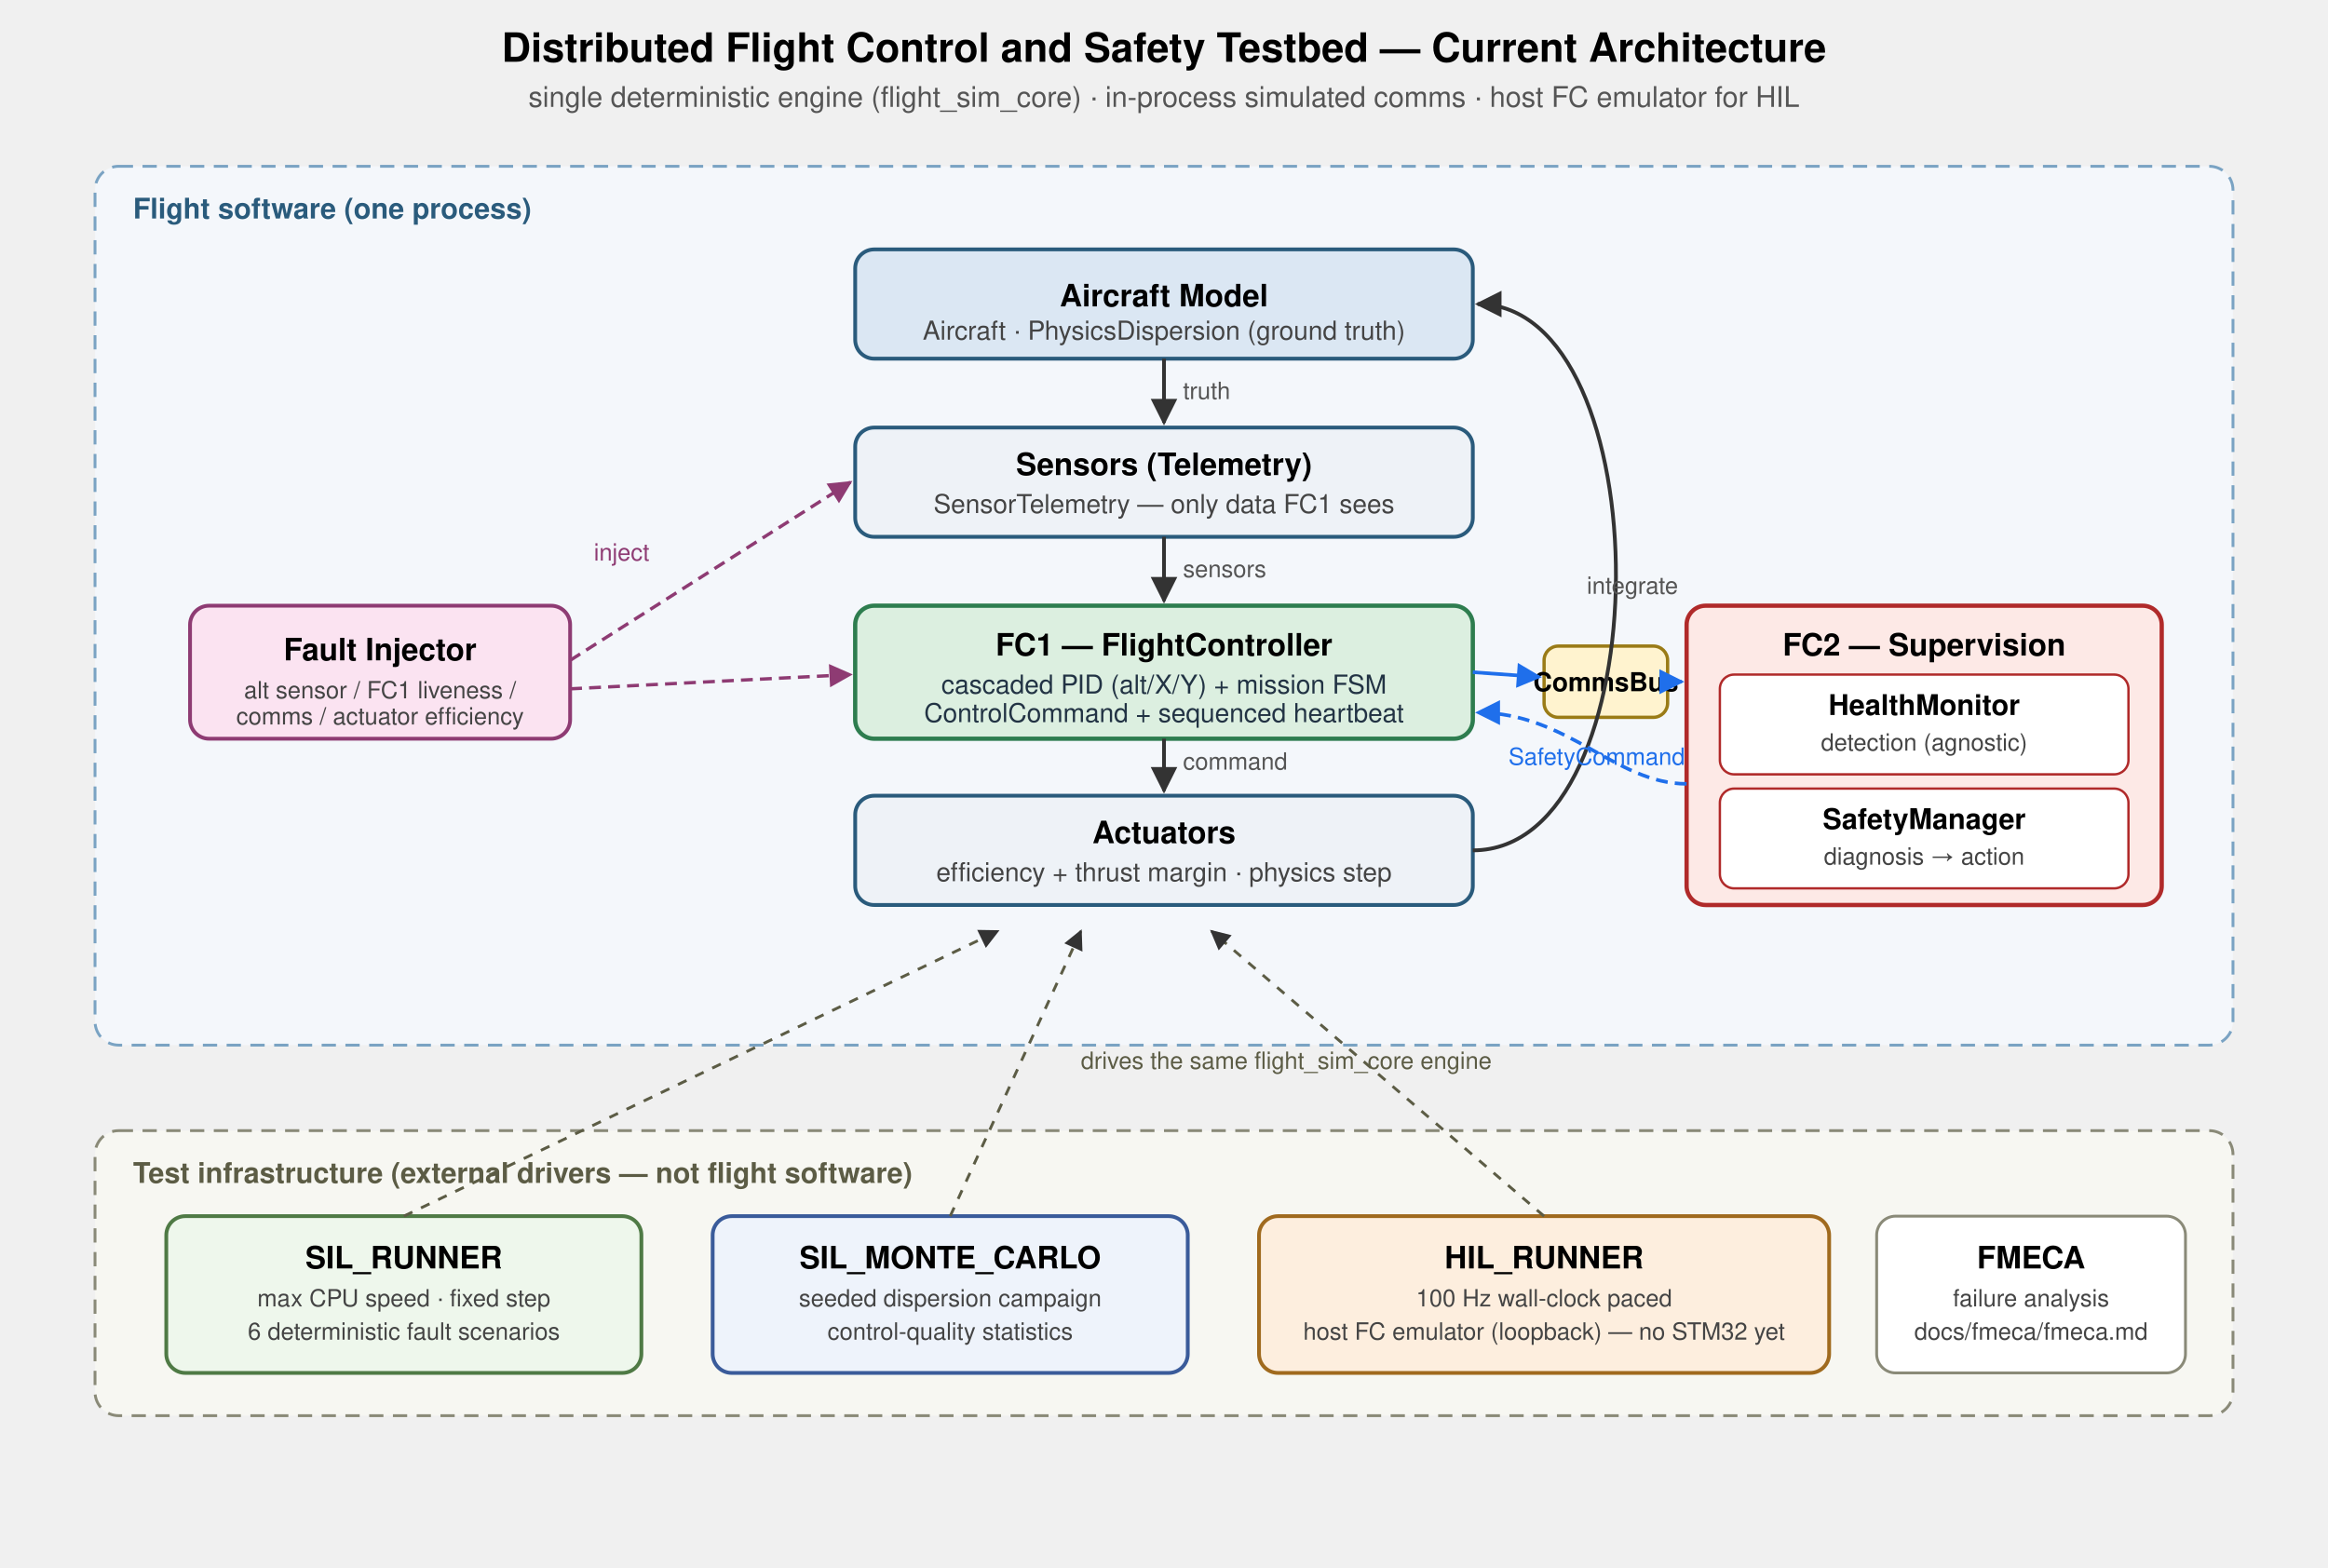
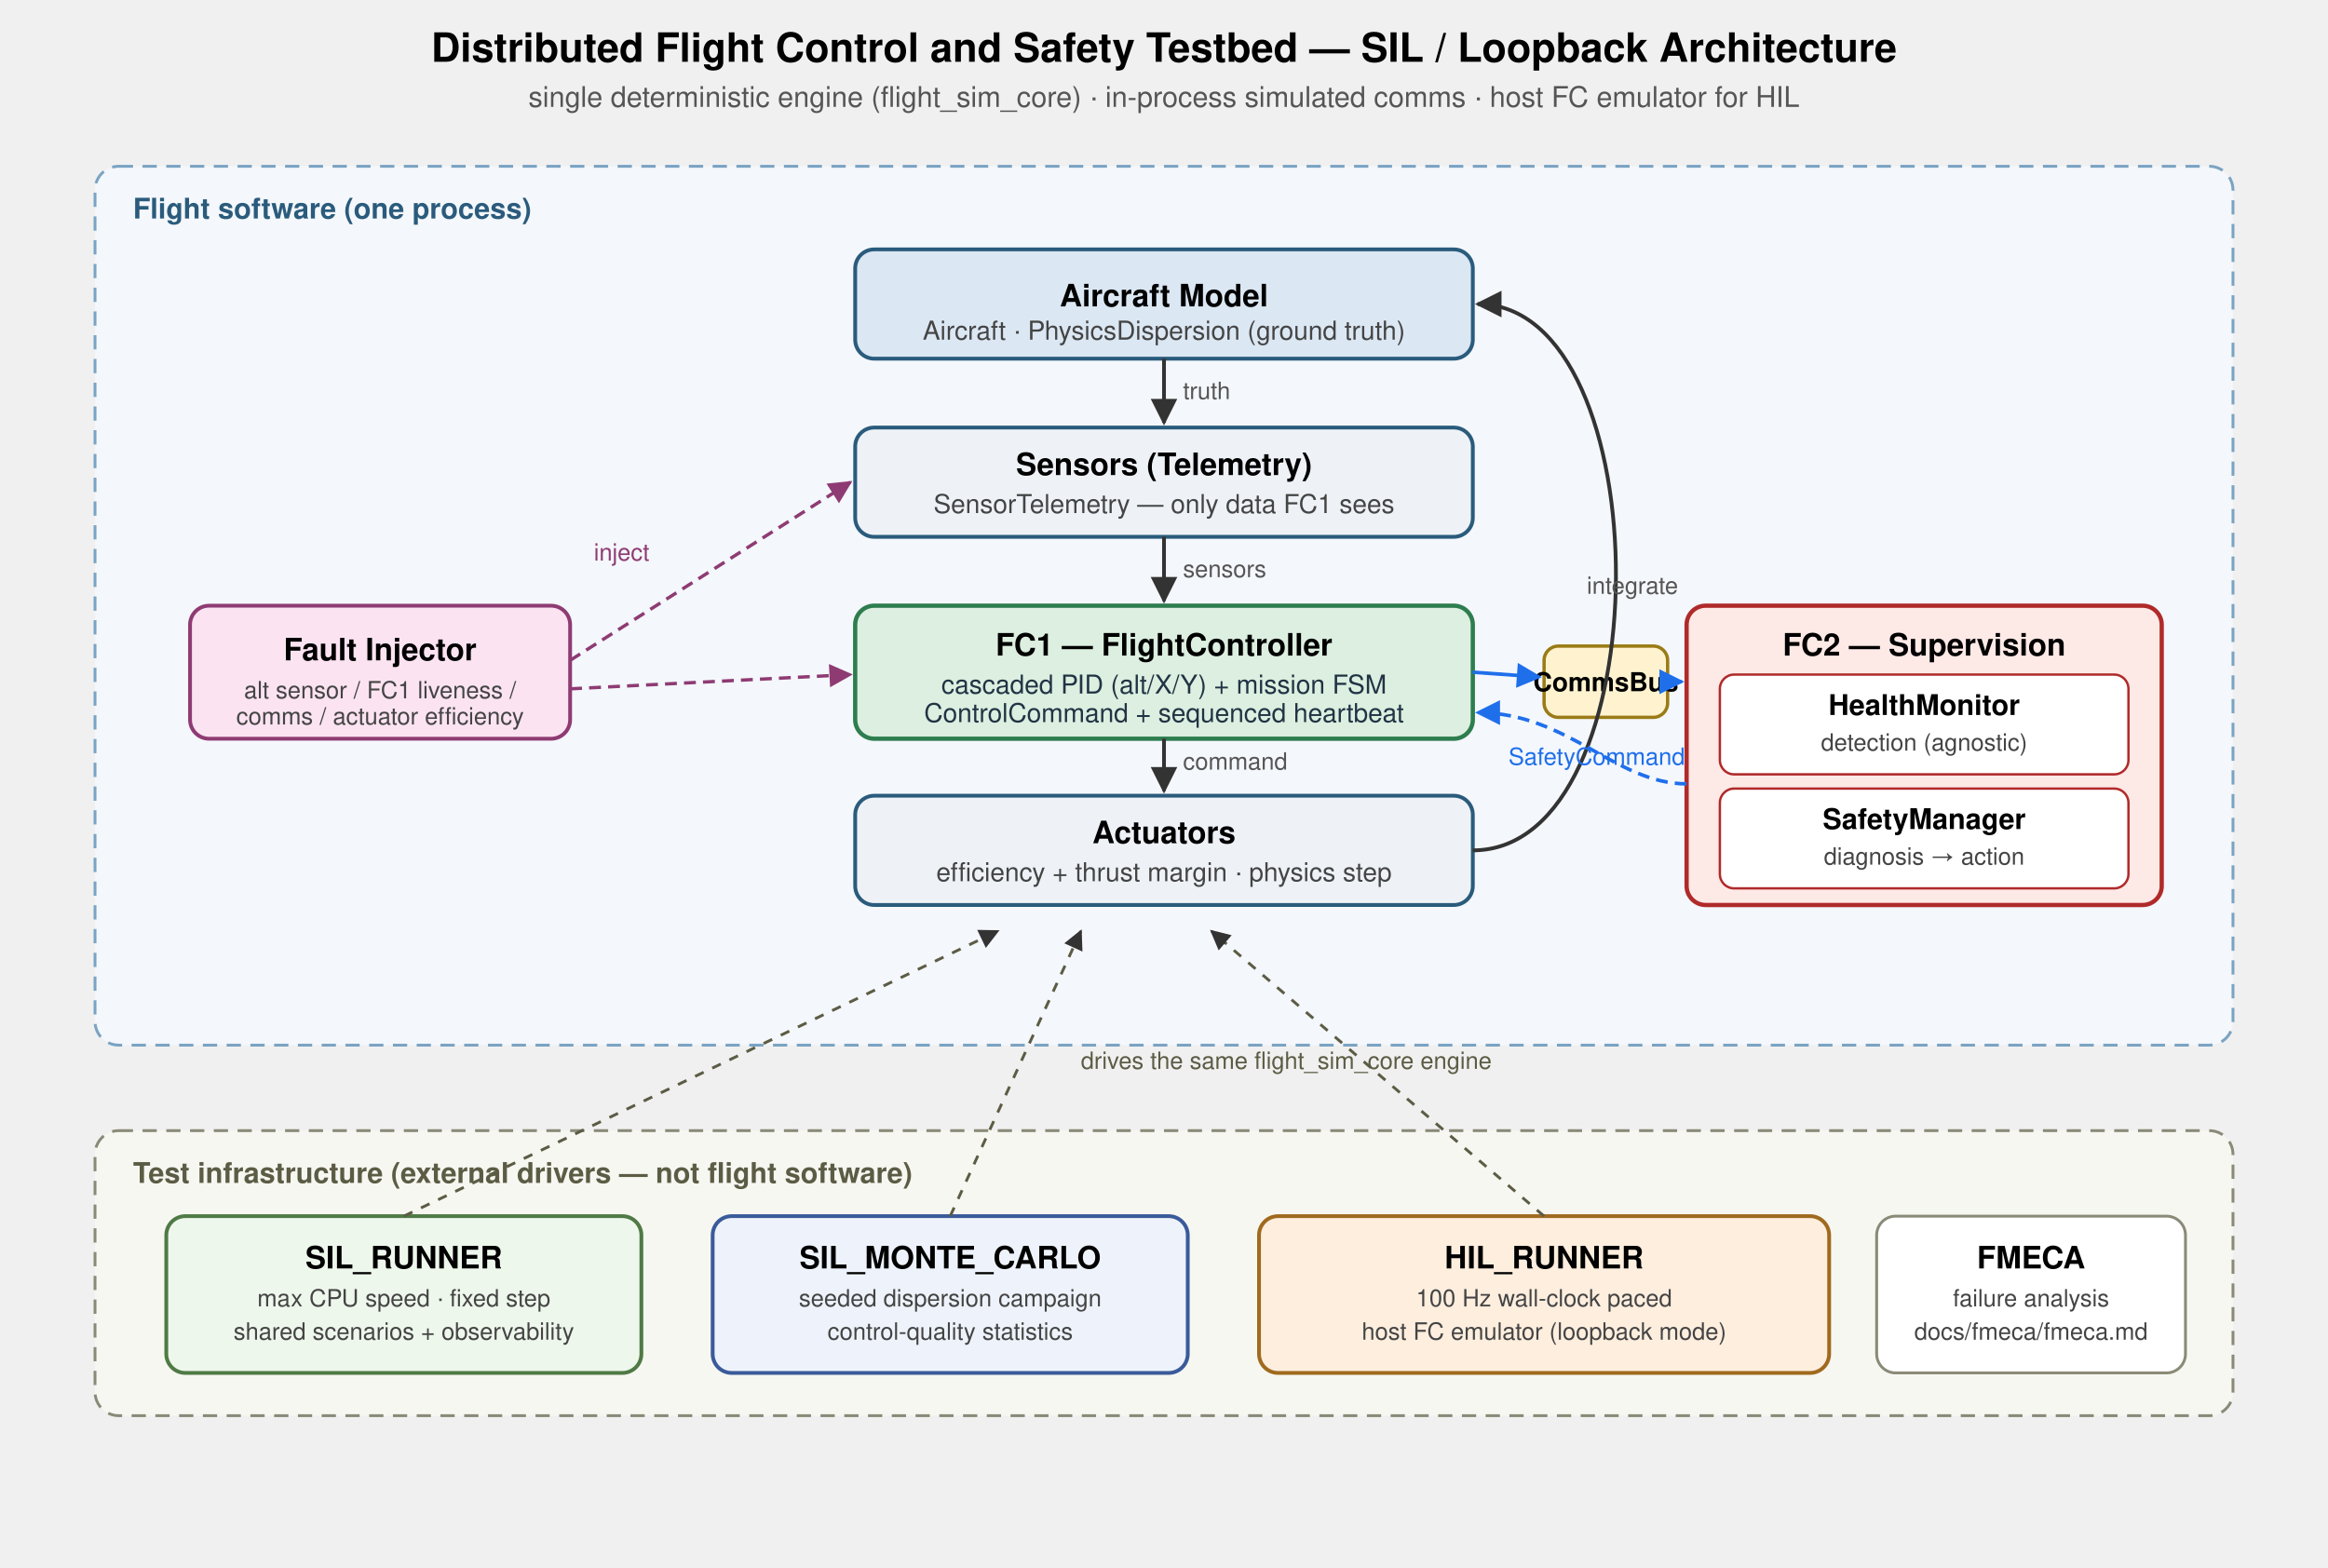
<svg xmlns="http://www.w3.org/2000/svg" viewBox="0 0 980 660" font-family="Helvetica, Arial, sans-serif" font-size="13">
  <defs>
    <marker id="arr" viewBox="0 0 10 10" refX="9" refY="5" markerWidth="7" markerHeight="7" orient="auto-start-reverse">
      <path d="M0,0 L10,5 L0,10 z" fill="#333" />
    </marker>
    <marker id="arrb" viewBox="0 0 10 10" refX="9" refY="5" markerWidth="7" markerHeight="7" orient="auto-start-reverse">
      <path d="M0,0 L10,5 L0,10 z" fill="#1f6feb" />
    </marker>
    <marker id="arrr" viewBox="0 0 10 10" refX="9" refY="5" markerWidth="7" markerHeight="7" orient="auto-start-reverse">
      <path d="M0,0 L10,5 L0,10 z" fill="#8e3b73" />
    </marker>
  </defs>
-   <text x="490" y="26" text-anchor="middle" font-size="17" font-weight="bold">Distributed Flight Control and Safety Testbed — Current Architecture</text>
+   <text x="490" y="26" text-anchor="middle" font-size="17" font-weight="bold">Distributed Flight Control and Safety Testbed — SIL / Loopback Architecture</text>
  <text x="490" y="45" text-anchor="middle" font-size="12" fill="#555">single deterministic engine (flight_sim_core) · in-process simulated comms · host FC emulator for HIL</text>
  <rect x="40" y="70" width="900" height="370" rx="10" fill="#f4f7fb" stroke="#7aa3c3" stroke-width="1.2" stroke-dasharray="6 4" />
  <text x="56" y="92" font-size="12" font-weight="bold" fill="#2a5b7c">Flight software (one process)</text>
  <rect x="360" y="105" width="260" height="46" rx="8" fill="#dbe7f3" stroke="#2a5b7c" stroke-width="1.6" />
  <text x="490" y="129" text-anchor="middle" font-weight="bold">Aircraft Model</text>
  <text x="490" y="143" text-anchor="middle" font-size="11" fill="#444">Aircraft · PhysicsDispersion (ground truth)</text>
  <rect x="360" y="180" width="260" height="46" rx="8" fill="#eef2f7" stroke="#2a5b7c" stroke-width="1.6" />
  <text x="490" y="200" text-anchor="middle" font-weight="bold">Sensors (Telemetry)</text>
  <text x="490" y="216" text-anchor="middle" font-size="11" fill="#444">SensorTelemetry — only data FC1 sees</text>
  <rect x="360" y="255" width="260" height="56" rx="8" fill="#dcefe0" stroke="#2e7d4f" stroke-width="1.8" />
  <text x="490" y="276" text-anchor="middle" font-weight="bold">FC1 — FlightController</text>
  <text x="490" y="292" text-anchor="middle" font-size="11" fill="#234">cascaded PID (alt/X/Y) + mission FSM</text>
  <text x="490" y="304" text-anchor="middle" font-size="11" fill="#234">ControlCommand + sequenced heartbeat</text>
  <rect x="360" y="335" width="260" height="46" rx="8" fill="#eef2f7" stroke="#2a5b7c" stroke-width="1.6" />
  <text x="490" y="355" text-anchor="middle" font-weight="bold">Actuators</text>
  <text x="490" y="371" text-anchor="middle" font-size="11" fill="#444">efficiency + thrust margin · physics step</text>
  <rect x="710" y="255" width="200" height="126" rx="8" fill="#fde9e6" stroke="#b02a2a" stroke-width="1.8" />
  <text x="810" y="276" text-anchor="middle" font-weight="bold">FC2 — Supervision</text>
  <rect x="724" y="284" width="172" height="42" rx="6" fill="#fff" stroke="#b02a2a" stroke-width="1" />
  <text x="810" y="301" text-anchor="middle" font-size="12" font-weight="bold">HealthMonitor</text>
  <text x="810" y="316" text-anchor="middle" font-size="10" fill="#444">detection (agnostic)</text>
  <rect x="724" y="332" width="172" height="42" rx="6" fill="#fff" stroke="#b02a2a" stroke-width="1" />
  <text x="810" y="349" text-anchor="middle" font-size="12" font-weight="bold">SafetyManager</text>
  <text x="810" y="364" text-anchor="middle" font-size="10" fill="#444">diagnosis → action</text>
  <rect x="650" y="272" width="52" height="30" rx="6" fill="#fff3cf" stroke="#9a7b16" stroke-width="1.4" />
  <text x="676" y="291" text-anchor="middle" font-size="11" font-weight="bold">CommsBus</text>
  <rect x="80" y="255" width="160" height="56" rx="8" fill="#fbe3f1" stroke="#8e3b73" stroke-width="1.6" />
  <text x="160" y="278" text-anchor="middle" font-weight="bold">Fault Injector</text>
  <text x="160" y="294" text-anchor="middle" font-size="10" fill="#444">alt sensor / FC1 liveness /</text>
  <text x="160" y="305" text-anchor="middle" font-size="10" fill="#444">comms / actuator efficiency</text>
  <line x1="490" y1="151" x2="490" y2="178" stroke="#333" stroke-width="1.6" marker-end="url(#arr)" />
  <text x="498" y="168" font-size="10" fill="#555">truth</text>
  <line x1="490" y1="226" x2="490" y2="253" stroke="#333" stroke-width="1.6" marker-end="url(#arr)" />
  <text x="498" y="243" font-size="10" fill="#555">sensors</text>
  <line x1="490" y1="311" x2="490" y2="333" stroke="#333" stroke-width="1.6" marker-end="url(#arr)" />
  <text x="498" y="324" font-size="10" fill="#555">command</text>
  <path d="M620,358 C 700,358 700,128 622,128" fill="none" stroke="#333" stroke-width="1.6" marker-end="url(#arr)" />
  <text x="668" y="250" font-size="10" fill="#555">integrate</text>
  <line x1="240" y1="278" x2="358" y2="203" stroke="#8e3b73" stroke-width="1.4" stroke-dasharray="5 3" marker-end="url(#arrr)" />
  <line x1="240" y1="290" x2="358" y2="284" stroke="#8e3b73" stroke-width="1.4" stroke-dasharray="5 3" marker-end="url(#arrr)" />
  <text x="250" y="236" font-size="10" fill="#8e3b73">inject</text>
  <line x1="620" y1="283" x2="648" y2="285" stroke="#1f6feb" stroke-width="1.5" marker-end="url(#arrb)" />
  <line x1="702" y1="287" x2="708" y2="287" stroke="#1f6feb" stroke-width="1.5" marker-end="url(#arrb)" />
  <path d="M710,330 C 680,330 660,300 622,300" fill="none" stroke="#1f6feb" stroke-width="1.5" stroke-dasharray="5 3" marker-end="url(#arrb)" />
  <text x="635" y="322" font-size="10" fill="#1f6feb">SafetyCommand</text>
  <rect x="40" y="476" width="900" height="120" rx="10" fill="#f7f7f2" stroke="#8a8a78" stroke-width="1.2" stroke-dasharray="6 4" />
  <text x="56" y="498" font-size="12" font-weight="bold" fill="#5c5c45">Test infrastructure (external drivers — not flight software)</text>
  <rect x="70" y="512" width="200" height="66" rx="8" fill="#eef7ec" stroke="#4f7a45" stroke-width="1.6" />
  <text x="170" y="534" text-anchor="middle" font-weight="bold">SIL_RUNNER</text>
  <text x="170" y="550" text-anchor="middle" font-size="10" fill="#444">max CPU speed · fixed step</text>
-   <text x="170" y="564" text-anchor="middle" font-size="10" fill="#444">6 deterministic fault scenarios</text>
+   <text x="170" y="564" text-anchor="middle" font-size="10" fill="#444">shared scenarios + observability</text>
  <rect x="300" y="512" width="200" height="66" rx="8" fill="#eef3fb" stroke="#3a5b9a" stroke-width="1.6" />
  <text x="400" y="534" text-anchor="middle" font-weight="bold">SIL_MONTE_CARLO</text>
  <text x="400" y="550" text-anchor="middle" font-size="10" fill="#444">seeded dispersion campaign</text>
  <text x="400" y="564" text-anchor="middle" font-size="10" fill="#444">control-quality statistics</text>
  <rect x="530" y="512" width="240" height="66" rx="8" fill="#fdeede" stroke="#a06a1e" stroke-width="1.6" />
  <text x="650" y="534" text-anchor="middle" font-weight="bold">HIL_RUNNER</text>
  <text x="650" y="550" text-anchor="middle" font-size="10" fill="#444">100 Hz wall-clock paced</text>
-   <text x="650" y="564" text-anchor="middle" font-size="10" fill="#444">host FC emulator (loopback) — no STM32 yet</text>
+   <text x="650" y="564" text-anchor="middle" font-size="10" fill="#444">host FC emulator (loopback mode)</text>
  <rect x="790" y="512" width="130" height="66" rx="8" fill="#fff" stroke="#8a8a78" stroke-width="1.2" />
  <text x="855" y="534" text-anchor="middle" font-weight="bold">FMECA</text>
  <text x="855" y="550" text-anchor="middle" font-size="10" fill="#444">failure analysis</text>
  <text x="855" y="564" text-anchor="middle" font-size="10" fill="#444">docs/fmeca/fmeca.md</text>
  <line x1="170" y1="512" x2="420" y2="392" stroke="#5c5c45" stroke-width="1.2" stroke-dasharray="4 4" marker-end="url(#arr)" />
  <line x1="400" y1="512" x2="455" y2="392" stroke="#5c5c45" stroke-width="1.2" stroke-dasharray="4 4" marker-end="url(#arr)" />
  <line x1="650" y1="512" x2="510" y2="392" stroke="#5c5c45" stroke-width="1.2" stroke-dasharray="4 4" marker-end="url(#arr)" />
  <text x="455" y="450" font-size="10" fill="#5c5c45">drives the same flight_sim_core engine</text>
</svg>
